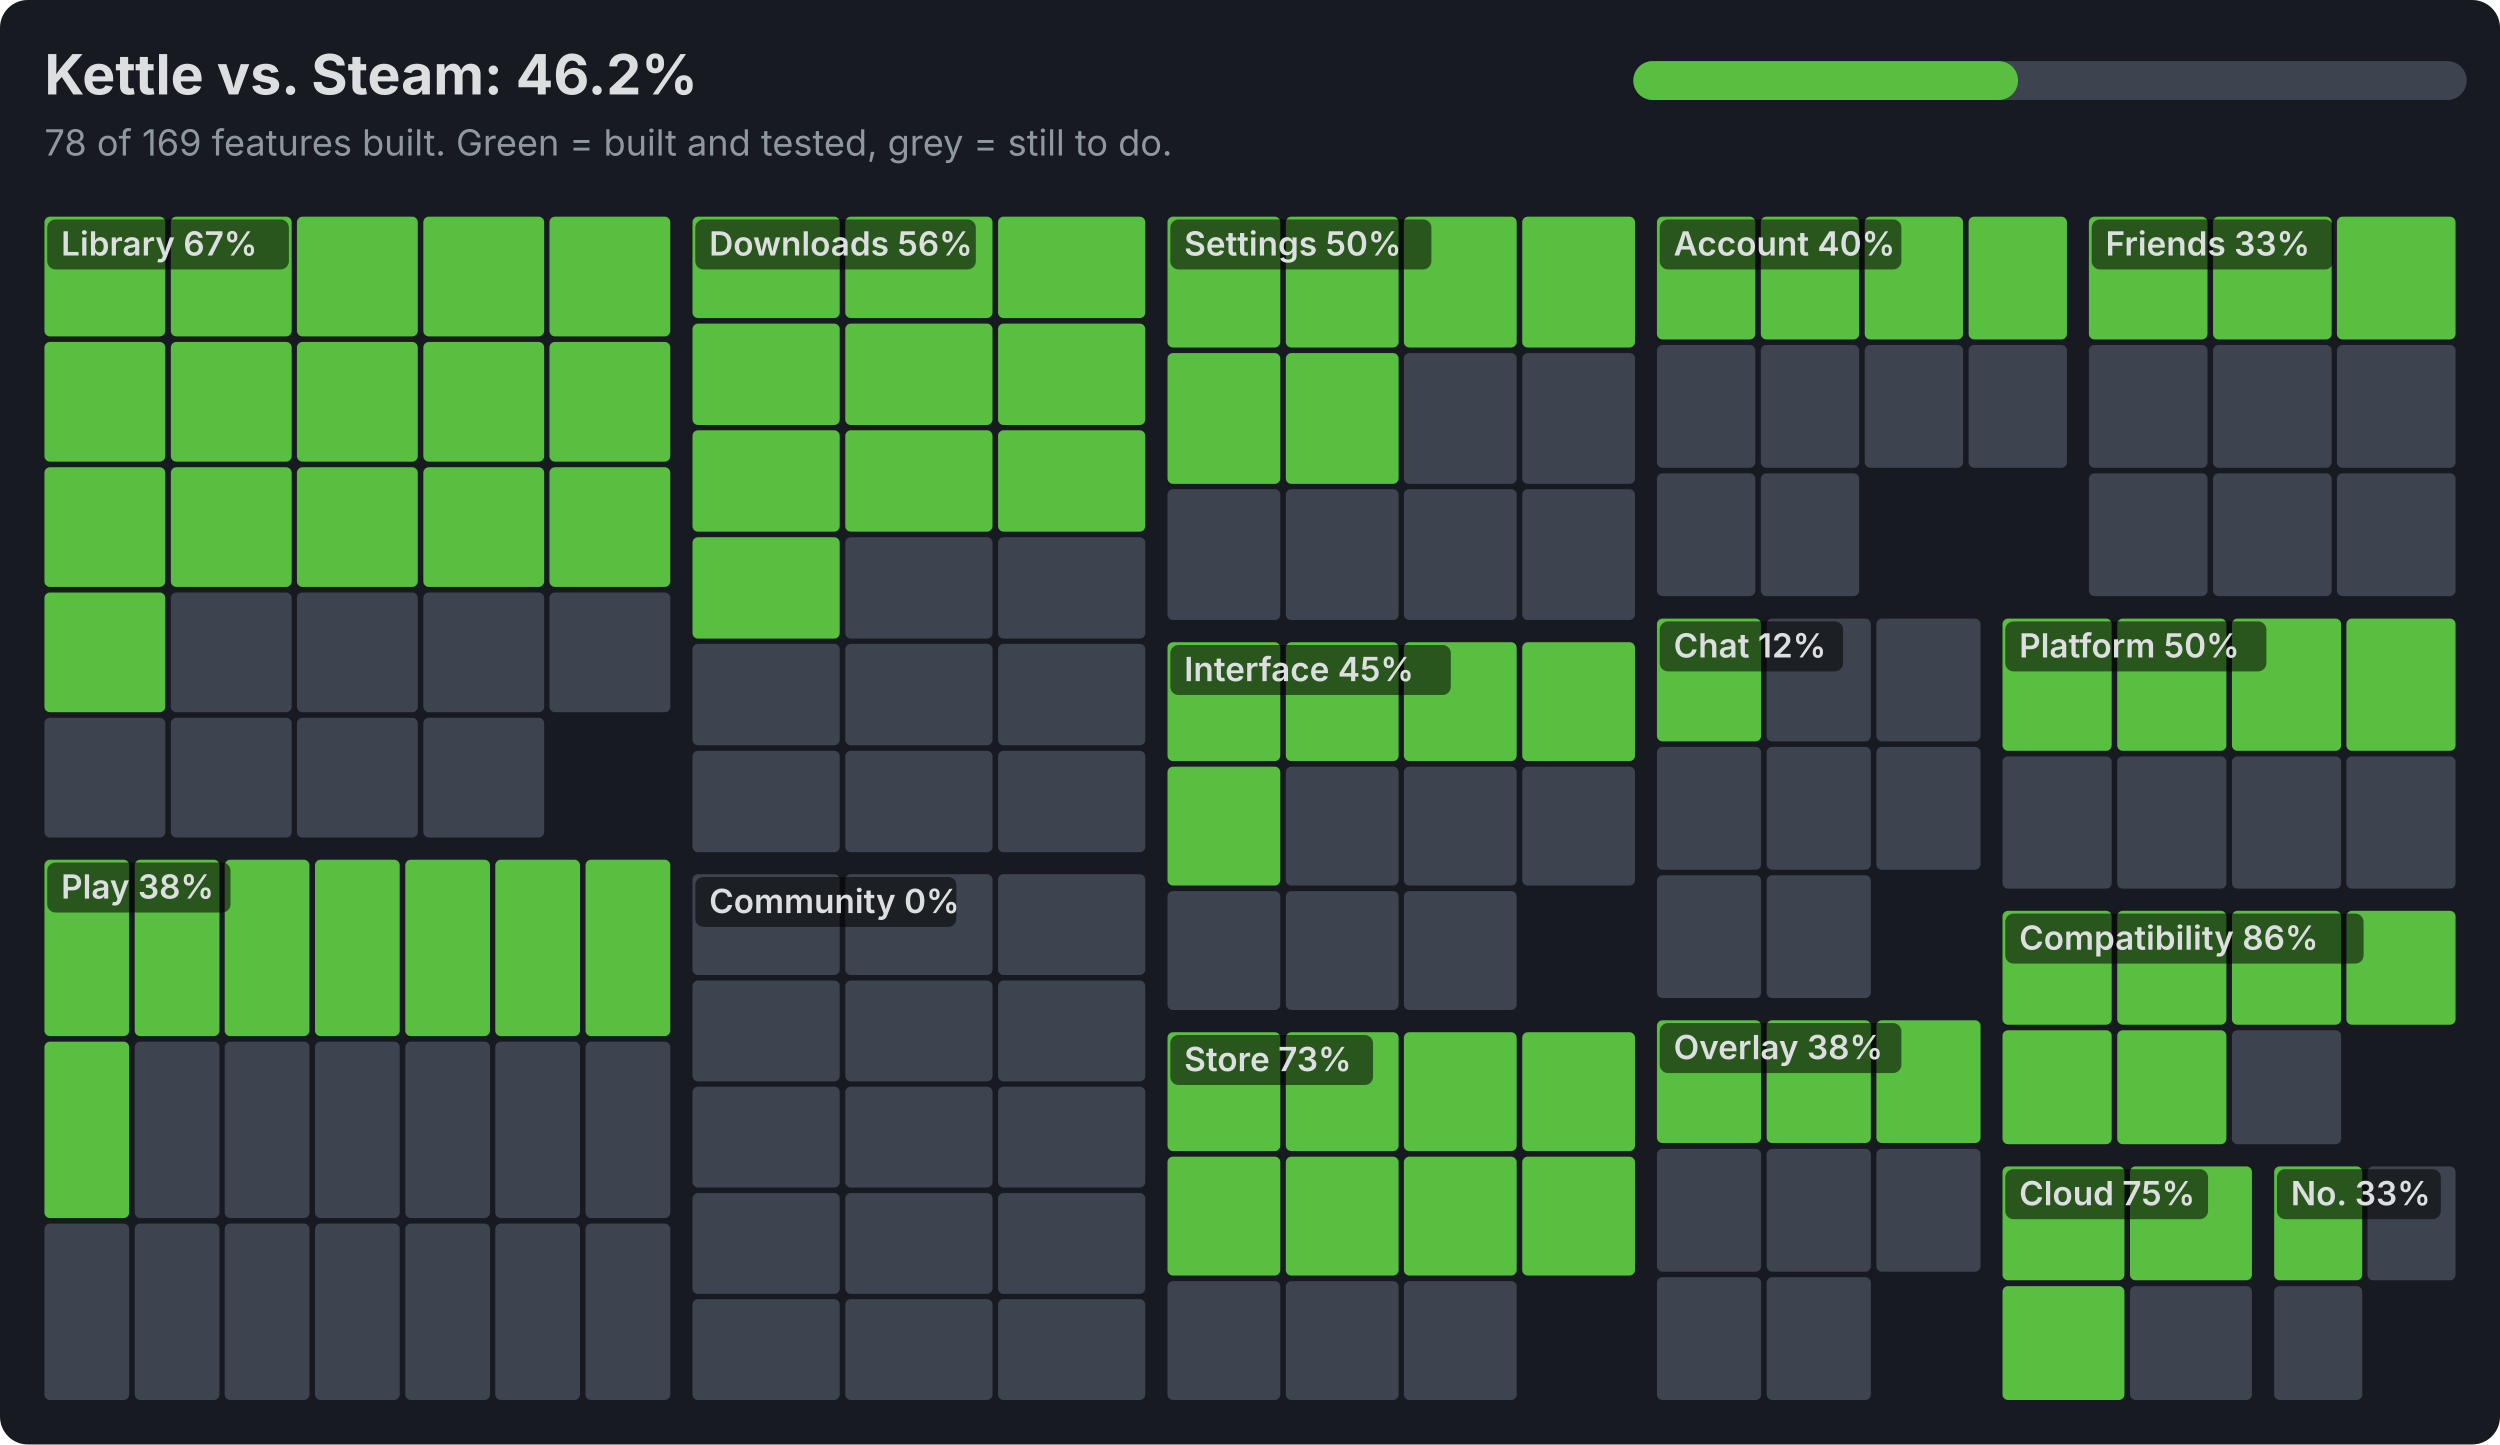
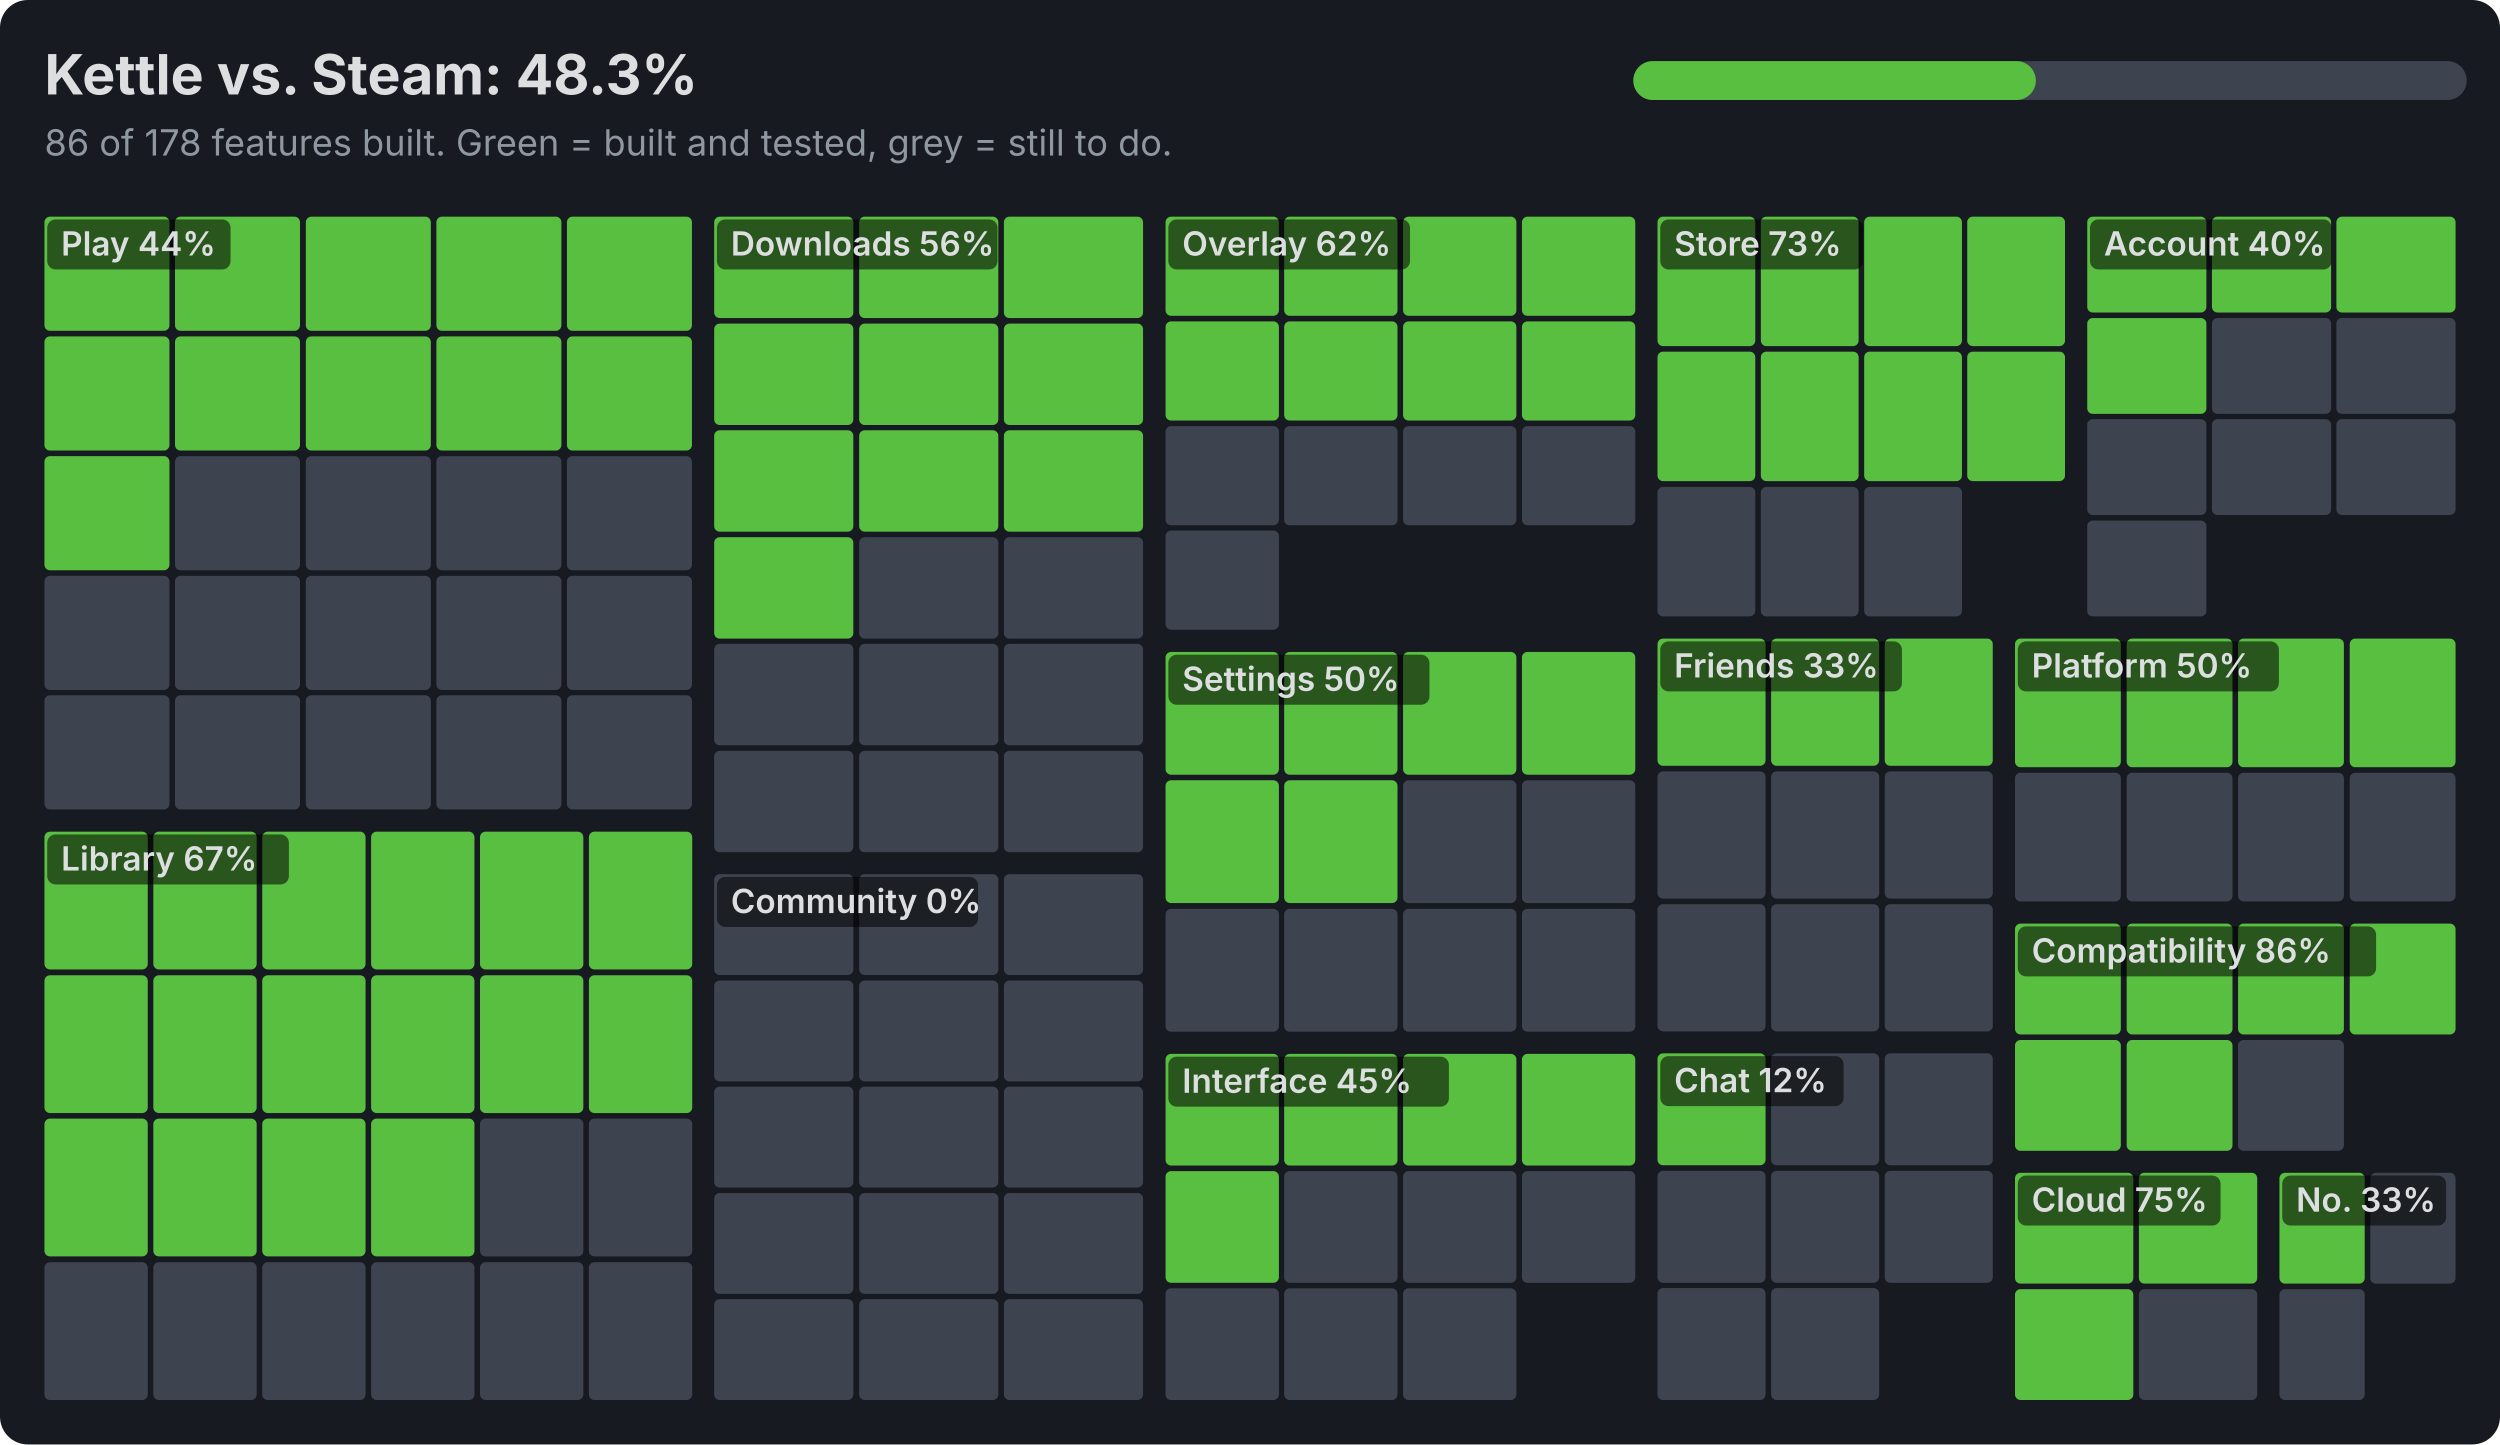
<svg xmlns="http://www.w3.org/2000/svg" width="900" height="520" viewBox="0 0 900 520" font-family="Inter, Segoe UI, sans-serif">
  <rect width="900" height="520" rx="10" fill="#171a21" />
-   <text x="16" y="34" font-size="20" font-weight="700" fill="#dcdedf">Kettle vs. Steam: 46.2%</text>
-   <text x="16" y="56" font-size="13" fill="#8f98a0">78 of 169 features built. Green = built and tested, grey = still to do.</text>
+   <text x="16" y="34" font-size="20" font-weight="700" fill="#dcdedf">Kettle vs. Steam: 48.3%</text>
+   <text x="16" y="56" font-size="13" fill="#8f98a0">86 of 178 features built. Green = built and tested, grey = still to do.</text>
  <rect x="588" y="22" width="300" height="14" rx="7" fill="#3d4450" />
-   <rect x="588" y="22" width="138.5" height="14" rx="7" fill="#59bf40" />
-   <rect x="16.0" y="78.0" width="43.5" height="43.1" rx="2" fill="#59bf40" />
-   <rect x="61.5" y="78.0" width="43.5" height="43.1" rx="2" fill="#59bf40" />
-   <rect x="106.9" y="78.0" width="43.5" height="43.1" rx="2" fill="#59bf40" />
-   <rect x="152.4" y="78.0" width="43.5" height="43.1" rx="2" fill="#59bf40" />
-   <rect x="197.8" y="78.0" width="43.5" height="43.1" rx="2" fill="#59bf40" />
-   <rect x="16.0" y="123.1" width="43.5" height="43.1" rx="2" fill="#59bf40" />
-   <rect x="61.5" y="123.1" width="43.5" height="43.1" rx="2" fill="#59bf40" />
-   <rect x="106.9" y="123.1" width="43.5" height="43.1" rx="2" fill="#59bf40" />
-   <rect x="152.4" y="123.1" width="43.5" height="43.1" rx="2" fill="#59bf40" />
-   <rect x="197.8" y="123.1" width="43.5" height="43.1" rx="2" fill="#59bf40" />
-   <rect x="16.0" y="168.2" width="43.5" height="43.1" rx="2" fill="#59bf40" />
-   <rect x="61.5" y="168.2" width="43.5" height="43.1" rx="2" fill="#59bf40" />
-   <rect x="106.9" y="168.2" width="43.5" height="43.1" rx="2" fill="#59bf40" />
-   <rect x="152.4" y="168.2" width="43.5" height="43.1" rx="2" fill="#59bf40" />
-   <rect x="197.8" y="168.2" width="43.5" height="43.1" rx="2" fill="#59bf40" />
-   <rect x="16.0" y="213.3" width="43.5" height="43.1" rx="2" fill="#59bf40" />
-   <rect x="61.5" y="213.3" width="43.5" height="43.1" rx="2" fill="#3d4450" />
-   <rect x="106.9" y="213.3" width="43.5" height="43.1" rx="2" fill="#3d4450" />
-   <rect x="152.4" y="213.3" width="43.5" height="43.1" rx="2" fill="#3d4450" />
-   <rect x="197.8" y="213.3" width="43.5" height="43.1" rx="2" fill="#3d4450" />
-   <rect x="16.0" y="258.4" width="43.5" height="43.1" rx="2" fill="#3d4450" />
-   <rect x="61.5" y="258.4" width="43.5" height="43.1" rx="2" fill="#3d4450" />
-   <rect x="106.9" y="258.4" width="43.5" height="43.1" rx="2" fill="#3d4450" />
-   <rect x="152.4" y="258.4" width="43.5" height="43.1" rx="2" fill="#3d4450" />
-   <rect x="17.0" y="79.0" width="87" height="18" rx="3" fill="#000" fill-opacity="0.55" />
-   <text x="22.0" y="92.0" font-size="12" font-weight="600" fill="#dcdedf">Library 67%</text>
-   <rect x="16.0" y="309.5" width="30.5" height="63.5" rx="2" fill="#59bf40" />
-   <rect x="48.5" y="309.5" width="30.5" height="63.5" rx="2" fill="#59bf40" />
-   <rect x="80.9" y="309.5" width="30.5" height="63.5" rx="2" fill="#59bf40" />
-   <rect x="113.4" y="309.5" width="30.5" height="63.5" rx="2" fill="#59bf40" />
-   <rect x="145.9" y="309.5" width="30.5" height="63.5" rx="2" fill="#59bf40" />
-   <rect x="178.3" y="309.5" width="30.5" height="63.5" rx="2" fill="#59bf40" />
-   <rect x="210.8" y="309.5" width="30.5" height="63.5" rx="2" fill="#59bf40" />
-   <rect x="16.0" y="375.0" width="30.5" height="63.5" rx="2" fill="#59bf40" />
-   <rect x="48.5" y="375.0" width="30.5" height="63.5" rx="2" fill="#3d4450" />
-   <rect x="80.9" y="375.0" width="30.5" height="63.5" rx="2" fill="#3d4450" />
-   <rect x="113.4" y="375.0" width="30.5" height="63.5" rx="2" fill="#3d4450" />
-   <rect x="145.9" y="375.0" width="30.5" height="63.5" rx="2" fill="#3d4450" />
-   <rect x="178.3" y="375.0" width="30.5" height="63.5" rx="2" fill="#3d4450" />
-   <rect x="210.8" y="375.0" width="30.5" height="63.5" rx="2" fill="#3d4450" />
-   <rect x="16.0" y="440.5" width="30.5" height="63.5" rx="2" fill="#3d4450" />
-   <rect x="48.5" y="440.5" width="30.5" height="63.5" rx="2" fill="#3d4450" />
-   <rect x="80.9" y="440.5" width="30.5" height="63.5" rx="2" fill="#3d4450" />
-   <rect x="113.4" y="440.5" width="30.5" height="63.5" rx="2" fill="#3d4450" />
-   <rect x="145.9" y="440.5" width="30.5" height="63.5" rx="2" fill="#3d4450" />
-   <rect x="178.3" y="440.5" width="30.5" height="63.5" rx="2" fill="#3d4450" />
-   <rect x="210.8" y="440.5" width="30.5" height="63.5" rx="2" fill="#3d4450" />
-   <rect x="17.0" y="310.5" width="66" height="18" rx="3" fill="#000" fill-opacity="0.55" />
-   <text x="22.0" y="323.5" font-size="12" font-weight="600" fill="#dcdedf">Play 38%</text>
-   <rect x="249.3" y="78.0" width="53.0" height="36.5" rx="2" fill="#59bf40" />
-   <rect x="304.3" y="78.0" width="53.0" height="36.5" rx="2" fill="#59bf40" />
-   <rect x="359.3" y="78.0" width="53.0" height="36.5" rx="2" fill="#59bf40" />
-   <rect x="249.3" y="116.5" width="53.0" height="36.5" rx="2" fill="#59bf40" />
-   <rect x="304.3" y="116.5" width="53.0" height="36.5" rx="2" fill="#59bf40" />
-   <rect x="359.3" y="116.5" width="53.0" height="36.5" rx="2" fill="#59bf40" />
-   <rect x="249.3" y="154.9" width="53.0" height="36.5" rx="2" fill="#59bf40" />
-   <rect x="304.3" y="154.9" width="53.0" height="36.5" rx="2" fill="#59bf40" />
-   <rect x="359.3" y="154.9" width="53.0" height="36.5" rx="2" fill="#59bf40" />
-   <rect x="249.3" y="193.4" width="53.0" height="36.5" rx="2" fill="#59bf40" />
-   <rect x="304.3" y="193.4" width="53.0" height="36.5" rx="2" fill="#3d4450" />
-   <rect x="359.3" y="193.4" width="53.0" height="36.5" rx="2" fill="#3d4450" />
-   <rect x="249.3" y="231.8" width="53.0" height="36.5" rx="2" fill="#3d4450" />
-   <rect x="304.3" y="231.8" width="53.0" height="36.5" rx="2" fill="#3d4450" />
-   <rect x="359.3" y="231.8" width="53.0" height="36.5" rx="2" fill="#3d4450" />
-   <rect x="249.3" y="270.3" width="53.0" height="36.5" rx="2" fill="#3d4450" />
-   <rect x="304.3" y="270.3" width="53.0" height="36.5" rx="2" fill="#3d4450" />
-   <rect x="359.3" y="270.3" width="53.0" height="36.5" rx="2" fill="#3d4450" />
-   <rect x="250.3" y="79.0" width="101" height="18" rx="3" fill="#000" fill-opacity="0.55" />
-   <text x="255.3" y="92.0" font-size="12" font-weight="600" fill="#dcdedf">Downloads 56%</text>
-   <rect x="249.3" y="314.7" width="53.0" height="36.3" rx="2" fill="#3d4450" />
-   <rect x="304.3" y="314.7" width="53.0" height="36.3" rx="2" fill="#3d4450" />
-   <rect x="359.3" y="314.7" width="53.0" height="36.3" rx="2" fill="#3d4450" />
-   <rect x="249.3" y="353.0" width="53.0" height="36.3" rx="2" fill="#3d4450" />
-   <rect x="304.3" y="353.0" width="53.0" height="36.3" rx="2" fill="#3d4450" />
-   <rect x="359.3" y="353.0" width="53.0" height="36.3" rx="2" fill="#3d4450" />
-   <rect x="249.3" y="391.2" width="53.0" height="36.3" rx="2" fill="#3d4450" />
-   <rect x="304.3" y="391.2" width="53.0" height="36.3" rx="2" fill="#3d4450" />
-   <rect x="359.3" y="391.2" width="53.0" height="36.3" rx="2" fill="#3d4450" />
-   <rect x="249.3" y="429.5" width="53.0" height="36.3" rx="2" fill="#3d4450" />
-   <rect x="304.3" y="429.5" width="53.0" height="36.3" rx="2" fill="#3d4450" />
-   <rect x="359.3" y="429.5" width="53.0" height="36.3" rx="2" fill="#3d4450" />
-   <rect x="249.3" y="467.7" width="53.0" height="36.3" rx="2" fill="#3d4450" />
-   <rect x="304.3" y="467.7" width="53.0" height="36.3" rx="2" fill="#3d4450" />
-   <rect x="359.3" y="467.7" width="53.0" height="36.3" rx="2" fill="#3d4450" />
-   <rect x="250.3" y="315.7" width="94" height="18" rx="3" fill="#000" fill-opacity="0.55" />
-   <text x="255.3" y="328.7" font-size="12" font-weight="600" fill="#dcdedf">Community 0%</text>
-   <rect x="420.3" y="78.0" width="40.6" height="47.1" rx="2" fill="#59bf40" />
-   <rect x="462.9" y="78.0" width="40.6" height="47.1" rx="2" fill="#59bf40" />
-   <rect x="505.4" y="78.0" width="40.6" height="47.1" rx="2" fill="#59bf40" />
-   <rect x="548.0" y="78.0" width="40.6" height="47.1" rx="2" fill="#59bf40" />
-   <rect x="420.3" y="127.1" width="40.6" height="47.1" rx="2" fill="#59bf40" />
-   <rect x="462.9" y="127.1" width="40.6" height="47.1" rx="2" fill="#59bf40" />
-   <rect x="505.4" y="127.1" width="40.6" height="47.1" rx="2" fill="#3d4450" />
-   <rect x="548.0" y="127.1" width="40.6" height="47.1" rx="2" fill="#3d4450" />
-   <rect x="420.3" y="176.1" width="40.6" height="47.1" rx="2" fill="#3d4450" />
-   <rect x="462.9" y="176.1" width="40.6" height="47.1" rx="2" fill="#3d4450" />
-   <rect x="505.4" y="176.1" width="40.6" height="47.1" rx="2" fill="#3d4450" />
-   <rect x="548.0" y="176.1" width="40.6" height="47.1" rx="2" fill="#3d4450" />
-   <rect x="421.3" y="79.0" width="94" height="18" rx="3" fill="#000" fill-opacity="0.55" />
-   <text x="426.3" y="92.0" font-size="12" font-weight="600" fill="#dcdedf">Settings 50%</text>
-   <rect x="420.3" y="231.2" width="40.6" height="42.8" rx="2" fill="#59bf40" />
-   <rect x="462.9" y="231.2" width="40.6" height="42.8" rx="2" fill="#59bf40" />
-   <rect x="505.4" y="231.2" width="40.6" height="42.8" rx="2" fill="#59bf40" />
-   <rect x="548.0" y="231.2" width="40.6" height="42.8" rx="2" fill="#59bf40" />
-   <rect x="420.3" y="276.0" width="40.6" height="42.8" rx="2" fill="#59bf40" />
-   <rect x="462.9" y="276.0" width="40.6" height="42.8" rx="2" fill="#3d4450" />
-   <rect x="505.4" y="276.0" width="40.6" height="42.8" rx="2" fill="#3d4450" />
-   <rect x="548.0" y="276.0" width="40.6" height="42.8" rx="2" fill="#3d4450" />
-   <rect x="420.3" y="320.8" width="40.6" height="42.8" rx="2" fill="#3d4450" />
-   <rect x="462.9" y="320.8" width="40.6" height="42.8" rx="2" fill="#3d4450" />
-   <rect x="505.4" y="320.8" width="40.6" height="42.8" rx="2" fill="#3d4450" />
-   <rect x="421.3" y="232.2" width="101" height="18" rx="3" fill="#000" fill-opacity="0.55" />
-   <text x="426.3" y="245.2" font-size="12" font-weight="600" fill="#dcdedf">Interface 45%</text>
-   <rect x="420.3" y="371.6" width="40.6" height="42.8" rx="2" fill="#59bf40" />
-   <rect x="462.9" y="371.6" width="40.6" height="42.8" rx="2" fill="#59bf40" />
-   <rect x="505.4" y="371.6" width="40.6" height="42.8" rx="2" fill="#59bf40" />
-   <rect x="548.0" y="371.6" width="40.6" height="42.8" rx="2" fill="#59bf40" />
-   <rect x="420.3" y="416.4" width="40.6" height="42.8" rx="2" fill="#59bf40" />
-   <rect x="462.9" y="416.4" width="40.6" height="42.8" rx="2" fill="#59bf40" />
-   <rect x="505.4" y="416.4" width="40.6" height="42.8" rx="2" fill="#59bf40" />
-   <rect x="548.0" y="416.4" width="40.6" height="42.8" rx="2" fill="#59bf40" />
-   <rect x="420.3" y="461.2" width="40.6" height="42.8" rx="2" fill="#3d4450" />
-   <rect x="462.9" y="461.2" width="40.6" height="42.8" rx="2" fill="#3d4450" />
-   <rect x="505.4" y="461.2" width="40.6" height="42.8" rx="2" fill="#3d4450" />
-   <rect x="421.3" y="372.6" width="73" height="18" rx="3" fill="#000" fill-opacity="0.55" />
-   <text x="426.3" y="385.6" font-size="12" font-weight="600" fill="#dcdedf">Store 73%</text>
-   <rect x="596.5" y="78.0" width="35.4" height="44.2" rx="2" fill="#59bf40" />
-   <rect x="633.9" y="78.0" width="35.4" height="44.2" rx="2" fill="#59bf40" />
-   <rect x="671.3" y="78.0" width="35.4" height="44.2" rx="2" fill="#59bf40" />
-   <rect x="708.7" y="78.0" width="35.4" height="44.2" rx="2" fill="#59bf40" />
-   <rect x="596.5" y="124.2" width="35.4" height="44.2" rx="2" fill="#3d4450" />
-   <rect x="633.9" y="124.2" width="35.4" height="44.2" rx="2" fill="#3d4450" />
-   <rect x="671.3" y="124.2" width="35.4" height="44.2" rx="2" fill="#3d4450" />
-   <rect x="708.7" y="124.2" width="35.4" height="44.2" rx="2" fill="#3d4450" />
-   <rect x="596.5" y="170.4" width="35.4" height="44.2" rx="2" fill="#3d4450" />
-   <rect x="633.9" y="170.4" width="35.4" height="44.2" rx="2" fill="#3d4450" />
-   <rect x="597.5" y="79.0" width="87" height="18" rx="3" fill="#000" fill-opacity="0.55" />
-   <text x="602.5" y="92.0" font-size="12" font-weight="600" fill="#dcdedf">Account 40%</text>
-   <rect x="752.0" y="78.0" width="42.7" height="44.2" rx="2" fill="#59bf40" />
-   <rect x="796.7" y="78.0" width="42.7" height="44.2" rx="2" fill="#59bf40" />
-   <rect x="841.3" y="78.0" width="42.7" height="44.2" rx="2" fill="#59bf40" />
-   <rect x="752.0" y="124.2" width="42.7" height="44.2" rx="2" fill="#3d4450" />
-   <rect x="796.7" y="124.2" width="42.7" height="44.2" rx="2" fill="#3d4450" />
-   <rect x="841.3" y="124.2" width="42.7" height="44.2" rx="2" fill="#3d4450" />
-   <rect x="752.0" y="170.4" width="42.7" height="44.2" rx="2" fill="#3d4450" />
-   <rect x="796.7" y="170.4" width="42.7" height="44.2" rx="2" fill="#3d4450" />
-   <rect x="841.3" y="170.4" width="42.7" height="44.2" rx="2" fill="#3d4450" />
-   <rect x="753.0" y="79.0" width="87" height="18" rx="3" fill="#000" fill-opacity="0.55" />
-   <text x="758.0" y="92.0" font-size="12" font-weight="600" fill="#dcdedf">Friends 33%</text>
-   <rect x="596.5" y="222.7" width="37.5" height="44.2" rx="2" fill="#59bf40" />
-   <rect x="636.0" y="222.7" width="37.5" height="44.2" rx="2" fill="#3d4450" />
-   <rect x="675.5" y="222.7" width="37.5" height="44.2" rx="2" fill="#3d4450" />
-   <rect x="596.5" y="268.9" width="37.5" height="44.2" rx="2" fill="#3d4450" />
-   <rect x="636.0" y="268.9" width="37.5" height="44.2" rx="2" fill="#3d4450" />
-   <rect x="675.5" y="268.9" width="37.5" height="44.2" rx="2" fill="#3d4450" />
-   <rect x="596.5" y="315.1" width="37.5" height="44.2" rx="2" fill="#3d4450" />
-   <rect x="636.0" y="315.1" width="37.5" height="44.2" rx="2" fill="#3d4450" />
-   <rect x="597.5" y="223.7" width="66" height="18" rx="3" fill="#000" fill-opacity="0.55" />
-   <text x="602.5" y="236.7" font-size="12" font-weight="600" fill="#dcdedf">Chat 12%</text>
-   <rect x="596.5" y="367.3" width="37.5" height="44.2" rx="2" fill="#59bf40" />
-   <rect x="636.0" y="367.3" width="37.5" height="44.2" rx="2" fill="#59bf40" />
-   <rect x="675.5" y="367.3" width="37.5" height="44.2" rx="2" fill="#59bf40" />
-   <rect x="596.5" y="413.6" width="37.5" height="44.2" rx="2" fill="#3d4450" />
-   <rect x="636.0" y="413.6" width="37.5" height="44.2" rx="2" fill="#3d4450" />
-   <rect x="675.5" y="413.6" width="37.5" height="44.2" rx="2" fill="#3d4450" />
-   <rect x="596.5" y="459.8" width="37.5" height="44.2" rx="2" fill="#3d4450" />
-   <rect x="636.0" y="459.8" width="37.5" height="44.2" rx="2" fill="#3d4450" />
-   <rect x="597.5" y="368.3" width="87" height="18" rx="3" fill="#000" fill-opacity="0.55" />
-   <text x="602.5" y="381.3" font-size="12" font-weight="600" fill="#dcdedf">Overlay 38%</text>
-   <rect x="720.9" y="222.7" width="39.3" height="47.6" rx="2" fill="#59bf40" />
-   <rect x="762.2" y="222.7" width="39.3" height="47.6" rx="2" fill="#59bf40" />
-   <rect x="803.5" y="222.7" width="39.3" height="47.6" rx="2" fill="#59bf40" />
-   <rect x="844.7" y="222.7" width="39.3" height="47.6" rx="2" fill="#59bf40" />
-   <rect x="720.9" y="272.3" width="39.3" height="47.6" rx="2" fill="#3d4450" />
-   <rect x="762.2" y="272.3" width="39.3" height="47.6" rx="2" fill="#3d4450" />
-   <rect x="803.5" y="272.3" width="39.3" height="47.6" rx="2" fill="#3d4450" />
-   <rect x="844.7" y="272.3" width="39.3" height="47.6" rx="2" fill="#3d4450" />
-   <rect x="721.9" y="223.7" width="94" height="18" rx="3" fill="#000" fill-opacity="0.55" />
-   <text x="726.9" y="236.7" font-size="12" font-weight="600" fill="#dcdedf">Platform 50%</text>
-   <rect x="720.9" y="327.9" width="39.3" height="41.0" rx="2" fill="#59bf40" />
-   <rect x="762.2" y="327.9" width="39.3" height="41.0" rx="2" fill="#59bf40" />
-   <rect x="803.5" y="327.9" width="39.3" height="41.0" rx="2" fill="#59bf40" />
-   <rect x="844.7" y="327.9" width="39.3" height="41.0" rx="2" fill="#59bf40" />
-   <rect x="720.9" y="370.9" width="39.3" height="41.0" rx="2" fill="#59bf40" />
-   <rect x="762.2" y="370.9" width="39.3" height="41.0" rx="2" fill="#59bf40" />
-   <rect x="803.5" y="370.9" width="39.3" height="41.0" rx="2" fill="#3d4450" />
-   <rect x="721.9" y="328.9" width="129" height="18" rx="3" fill="#000" fill-opacity="0.55" />
-   <text x="726.9" y="341.9" font-size="12" font-weight="600" fill="#dcdedf">Compatibility 86%</text>
-   <rect x="720.9" y="419.9" width="43.9" height="41.0" rx="2" fill="#59bf40" />
-   <rect x="766.8" y="419.9" width="43.9" height="41.0" rx="2" fill="#59bf40" />
-   <rect x="720.9" y="463.0" width="43.9" height="41.0" rx="2" fill="#59bf40" />
-   <rect x="766.8" y="463.0" width="43.9" height="41.0" rx="2" fill="#3d4450" />
-   <rect x="721.9" y="420.9" width="73" height="18" rx="3" fill="#000" fill-opacity="0.55" />
-   <text x="726.9" y="433.9" font-size="12" font-weight="600" fill="#dcdedf">Cloud 75%</text>
-   <rect x="818.7" y="419.9" width="31.7" height="41.0" rx="2" fill="#59bf40" />
-   <rect x="852.3" y="419.9" width="31.7" height="41.0" rx="2" fill="#3d4450" />
-   <rect x="818.7" y="463.0" width="31.7" height="41.0" rx="2" fill="#3d4450" />
-   <rect x="819.7" y="420.9" width="59" height="18" rx="3" fill="#000" fill-opacity="0.55" />
-   <text x="824.7" y="433.9" font-size="12" font-weight="600" fill="#dcdedf">No. 33%</text>
+   <rect x="588" y="22" width="144.9" height="14" rx="7" fill="#59bf40" />
+   <rect x="16.0" y="78.0" width="45.0" height="41.1" rx="2" fill="#59bf40" />
+   <rect x="63.0" y="78.0" width="45.0" height="41.1" rx="2" fill="#59bf40" />
+   <rect x="110.1" y="78.0" width="45.0" height="41.1" rx="2" fill="#59bf40" />
+   <rect x="157.1" y="78.0" width="45.0" height="41.1" rx="2" fill="#59bf40" />
+   <rect x="204.1" y="78.0" width="45.0" height="41.1" rx="2" fill="#59bf40" />
+   <rect x="16.0" y="121.1" width="45.0" height="41.1" rx="2" fill="#59bf40" />
+   <rect x="63.0" y="121.1" width="45.0" height="41.1" rx="2" fill="#59bf40" />
+   <rect x="110.1" y="121.1" width="45.0" height="41.1" rx="2" fill="#59bf40" />
+   <rect x="157.1" y="121.1" width="45.0" height="41.1" rx="2" fill="#59bf40" />
+   <rect x="204.1" y="121.1" width="45.0" height="41.1" rx="2" fill="#59bf40" />
+   <rect x="16.0" y="164.2" width="45.0" height="41.1" rx="2" fill="#59bf40" />
+   <rect x="63.0" y="164.2" width="45.0" height="41.1" rx="2" fill="#3d4450" />
+   <rect x="110.1" y="164.2" width="45.0" height="41.1" rx="2" fill="#3d4450" />
+   <rect x="157.1" y="164.2" width="45.0" height="41.1" rx="2" fill="#3d4450" />
+   <rect x="204.1" y="164.2" width="45.0" height="41.1" rx="2" fill="#3d4450" />
+   <rect x="16.0" y="207.3" width="45.0" height="41.1" rx="2" fill="#3d4450" />
+   <rect x="63.0" y="207.3" width="45.0" height="41.1" rx="2" fill="#3d4450" />
+   <rect x="110.1" y="207.3" width="45.0" height="41.1" rx="2" fill="#3d4450" />
+   <rect x="157.1" y="207.3" width="45.0" height="41.1" rx="2" fill="#3d4450" />
+   <rect x="204.1" y="207.3" width="45.0" height="41.1" rx="2" fill="#3d4450" />
+   <rect x="16.0" y="250.3" width="45.0" height="41.1" rx="2" fill="#3d4450" />
+   <rect x="63.0" y="250.3" width="45.0" height="41.1" rx="2" fill="#3d4450" />
+   <rect x="110.1" y="250.3" width="45.0" height="41.1" rx="2" fill="#3d4450" />
+   <rect x="157.1" y="250.3" width="45.0" height="41.1" rx="2" fill="#3d4450" />
+   <rect x="204.1" y="250.3" width="45.0" height="41.1" rx="2" fill="#3d4450" />
+   <rect x="17.0" y="79.0" width="66" height="18" rx="3" fill="#000" fill-opacity="0.55" />
+   <text x="22.0" y="92.0" font-size="12" font-weight="600" fill="#dcdedf">Play 44%</text>
+   <rect x="16.0" y="299.4" width="37.2" height="49.6" rx="2" fill="#59bf40" />
+   <rect x="55.2" y="299.4" width="37.2" height="49.6" rx="2" fill="#59bf40" />
+   <rect x="94.4" y="299.4" width="37.2" height="49.6" rx="2" fill="#59bf40" />
+   <rect x="133.6" y="299.4" width="37.2" height="49.6" rx="2" fill="#59bf40" />
+   <rect x="172.8" y="299.4" width="37.2" height="49.6" rx="2" fill="#59bf40" />
+   <rect x="212.0" y="299.4" width="37.2" height="49.6" rx="2" fill="#59bf40" />
+   <rect x="16.0" y="351.1" width="37.2" height="49.6" rx="2" fill="#59bf40" />
+   <rect x="55.2" y="351.1" width="37.2" height="49.6" rx="2" fill="#59bf40" />
+   <rect x="94.4" y="351.1" width="37.2" height="49.6" rx="2" fill="#59bf40" />
+   <rect x="133.6" y="351.1" width="37.2" height="49.6" rx="2" fill="#59bf40" />
+   <rect x="172.8" y="351.1" width="37.2" height="49.6" rx="2" fill="#59bf40" />
+   <rect x="212.0" y="351.1" width="37.2" height="49.6" rx="2" fill="#59bf40" />
+   <rect x="16.0" y="402.7" width="37.2" height="49.6" rx="2" fill="#59bf40" />
+   <rect x="55.2" y="402.7" width="37.2" height="49.6" rx="2" fill="#59bf40" />
+   <rect x="94.4" y="402.7" width="37.2" height="49.6" rx="2" fill="#59bf40" />
+   <rect x="133.6" y="402.7" width="37.2" height="49.6" rx="2" fill="#59bf40" />
+   <rect x="172.8" y="402.7" width="37.2" height="49.6" rx="2" fill="#3d4450" />
+   <rect x="212.0" y="402.7" width="37.2" height="49.6" rx="2" fill="#3d4450" />
+   <rect x="16.0" y="454.4" width="37.2" height="49.6" rx="2" fill="#3d4450" />
+   <rect x="55.2" y="454.4" width="37.2" height="49.6" rx="2" fill="#3d4450" />
+   <rect x="94.4" y="454.4" width="37.2" height="49.6" rx="2" fill="#3d4450" />
+   <rect x="133.6" y="454.4" width="37.2" height="49.6" rx="2" fill="#3d4450" />
+   <rect x="172.8" y="454.4" width="37.2" height="49.6" rx="2" fill="#3d4450" />
+   <rect x="212.0" y="454.4" width="37.2" height="49.6" rx="2" fill="#3d4450" />
+   <rect x="17.0" y="300.4" width="87" height="18" rx="3" fill="#000" fill-opacity="0.55" />
+   <text x="22.0" y="313.4" font-size="12" font-weight="600" fill="#dcdedf">Library 67%</text>
+   <rect x="257.1" y="78.0" width="50.1" height="36.5" rx="2" fill="#59bf40" />
+   <rect x="309.3" y="78.0" width="50.1" height="36.5" rx="2" fill="#59bf40" />
+   <rect x="361.4" y="78.0" width="50.1" height="36.5" rx="2" fill="#59bf40" />
+   <rect x="257.1" y="116.5" width="50.1" height="36.5" rx="2" fill="#59bf40" />
+   <rect x="309.3" y="116.5" width="50.1" height="36.5" rx="2" fill="#59bf40" />
+   <rect x="361.4" y="116.5" width="50.1" height="36.5" rx="2" fill="#59bf40" />
+   <rect x="257.1" y="154.9" width="50.1" height="36.5" rx="2" fill="#59bf40" />
+   <rect x="309.3" y="154.9" width="50.1" height="36.5" rx="2" fill="#59bf40" />
+   <rect x="361.4" y="154.9" width="50.1" height="36.5" rx="2" fill="#59bf40" />
+   <rect x="257.1" y="193.4" width="50.1" height="36.5" rx="2" fill="#59bf40" />
+   <rect x="309.3" y="193.4" width="50.1" height="36.5" rx="2" fill="#3d4450" />
+   <rect x="361.4" y="193.4" width="50.1" height="36.5" rx="2" fill="#3d4450" />
+   <rect x="257.1" y="231.8" width="50.1" height="36.5" rx="2" fill="#3d4450" />
+   <rect x="309.3" y="231.8" width="50.1" height="36.5" rx="2" fill="#3d4450" />
+   <rect x="361.4" y="231.8" width="50.1" height="36.5" rx="2" fill="#3d4450" />
+   <rect x="257.1" y="270.3" width="50.1" height="36.5" rx="2" fill="#3d4450" />
+   <rect x="309.3" y="270.3" width="50.1" height="36.5" rx="2" fill="#3d4450" />
+   <rect x="361.4" y="270.3" width="50.1" height="36.5" rx="2" fill="#3d4450" />
+   <rect x="258.1" y="79.0" width="101" height="18" rx="3" fill="#000" fill-opacity="0.55" />
+   <text x="263.1" y="92.0" font-size="12" font-weight="600" fill="#dcdedf">Downloads 56%</text>
+   <rect x="257.1" y="314.7" width="50.1" height="36.3" rx="2" fill="#3d4450" />
+   <rect x="309.3" y="314.7" width="50.1" height="36.3" rx="2" fill="#3d4450" />
+   <rect x="361.4" y="314.7" width="50.1" height="36.3" rx="2" fill="#3d4450" />
+   <rect x="257.1" y="353.0" width="50.1" height="36.3" rx="2" fill="#3d4450" />
+   <rect x="309.3" y="353.0" width="50.1" height="36.3" rx="2" fill="#3d4450" />
+   <rect x="361.4" y="353.0" width="50.1" height="36.3" rx="2" fill="#3d4450" />
+   <rect x="257.1" y="391.2" width="50.1" height="36.3" rx="2" fill="#3d4450" />
+   <rect x="309.3" y="391.2" width="50.1" height="36.3" rx="2" fill="#3d4450" />
+   <rect x="361.4" y="391.2" width="50.1" height="36.3" rx="2" fill="#3d4450" />
+   <rect x="257.1" y="429.5" width="50.1" height="36.3" rx="2" fill="#3d4450" />
+   <rect x="309.3" y="429.5" width="50.1" height="36.3" rx="2" fill="#3d4450" />
+   <rect x="361.4" y="429.5" width="50.1" height="36.3" rx="2" fill="#3d4450" />
+   <rect x="257.1" y="467.7" width="50.1" height="36.3" rx="2" fill="#3d4450" />
+   <rect x="309.3" y="467.7" width="50.1" height="36.3" rx="2" fill="#3d4450" />
+   <rect x="361.4" y="467.7" width="50.1" height="36.3" rx="2" fill="#3d4450" />
+   <rect x="258.1" y="315.7" width="94" height="18" rx="3" fill="#000" fill-opacity="0.55" />
+   <text x="263.1" y="328.7" font-size="12" font-weight="600" fill="#dcdedf">Community 0%</text>
+   <rect x="419.6" y="78.0" width="40.8" height="35.7" rx="2" fill="#59bf40" />
+   <rect x="462.3" y="78.0" width="40.8" height="35.7" rx="2" fill="#59bf40" />
+   <rect x="505.1" y="78.0" width="40.8" height="35.7" rx="2" fill="#59bf40" />
+   <rect x="547.9" y="78.0" width="40.8" height="35.7" rx="2" fill="#59bf40" />
+   <rect x="419.6" y="115.7" width="40.8" height="35.7" rx="2" fill="#59bf40" />
+   <rect x="462.3" y="115.7" width="40.8" height="35.7" rx="2" fill="#59bf40" />
+   <rect x="505.1" y="115.7" width="40.8" height="35.7" rx="2" fill="#59bf40" />
+   <rect x="547.9" y="115.7" width="40.8" height="35.7" rx="2" fill="#59bf40" />
+   <rect x="419.6" y="153.4" width="40.8" height="35.7" rx="2" fill="#3d4450" />
+   <rect x="462.3" y="153.4" width="40.8" height="35.7" rx="2" fill="#3d4450" />
+   <rect x="505.1" y="153.4" width="40.8" height="35.7" rx="2" fill="#3d4450" />
+   <rect x="547.9" y="153.4" width="40.8" height="35.7" rx="2" fill="#3d4450" />
+   <rect x="419.6" y="191.0" width="40.8" height="35.7" rx="2" fill="#3d4450" />
+   <rect x="420.6" y="79.0" width="87" height="18" rx="3" fill="#000" fill-opacity="0.55" />
+   <text x="425.6" y="92.0" font-size="12" font-weight="600" fill="#dcdedf">Overlay 62%</text>
+   <rect x="419.6" y="234.7" width="40.8" height="44.2" rx="2" fill="#59bf40" />
+   <rect x="462.3" y="234.7" width="40.8" height="44.2" rx="2" fill="#59bf40" />
+   <rect x="505.1" y="234.7" width="40.8" height="44.2" rx="2" fill="#59bf40" />
+   <rect x="547.9" y="234.7" width="40.8" height="44.2" rx="2" fill="#59bf40" />
+   <rect x="419.6" y="280.9" width="40.8" height="44.2" rx="2" fill="#59bf40" />
+   <rect x="462.3" y="280.9" width="40.8" height="44.2" rx="2" fill="#59bf40" />
+   <rect x="505.1" y="280.9" width="40.8" height="44.2" rx="2" fill="#3d4450" />
+   <rect x="547.9" y="280.9" width="40.8" height="44.2" rx="2" fill="#3d4450" />
+   <rect x="419.6" y="327.2" width="40.8" height="44.2" rx="2" fill="#3d4450" />
+   <rect x="462.3" y="327.2" width="40.8" height="44.2" rx="2" fill="#3d4450" />
+   <rect x="505.1" y="327.2" width="40.8" height="44.2" rx="2" fill="#3d4450" />
+   <rect x="547.9" y="327.2" width="40.8" height="44.2" rx="2" fill="#3d4450" />
+   <rect x="420.6" y="235.7" width="94" height="18" rx="3" fill="#000" fill-opacity="0.55" />
+   <text x="425.6" y="248.7" font-size="12" font-weight="600" fill="#dcdedf">Settings 50%</text>
+   <rect x="419.6" y="379.4" width="40.8" height="40.2" rx="2" fill="#59bf40" />
+   <rect x="462.3" y="379.4" width="40.8" height="40.2" rx="2" fill="#59bf40" />
+   <rect x="505.1" y="379.4" width="40.8" height="40.2" rx="2" fill="#59bf40" />
+   <rect x="547.9" y="379.4" width="40.8" height="40.2" rx="2" fill="#59bf40" />
+   <rect x="419.6" y="421.6" width="40.8" height="40.2" rx="2" fill="#59bf40" />
+   <rect x="462.3" y="421.6" width="40.8" height="40.2" rx="2" fill="#3d4450" />
+   <rect x="505.1" y="421.6" width="40.8" height="40.2" rx="2" fill="#3d4450" />
+   <rect x="547.9" y="421.6" width="40.8" height="40.2" rx="2" fill="#3d4450" />
+   <rect x="419.6" y="463.8" width="40.8" height="40.2" rx="2" fill="#3d4450" />
+   <rect x="462.3" y="463.8" width="40.8" height="40.2" rx="2" fill="#3d4450" />
+   <rect x="505.1" y="463.8" width="40.8" height="40.2" rx="2" fill="#3d4450" />
+   <rect x="420.6" y="380.4" width="101" height="18" rx="3" fill="#000" fill-opacity="0.55" />
+   <text x="425.6" y="393.4" font-size="12" font-weight="600" fill="#dcdedf">Interface 45%</text>
+   <rect x="596.7" y="78.0" width="35.2" height="46.6" rx="2" fill="#59bf40" />
+   <rect x="633.9" y="78.0" width="35.2" height="46.6" rx="2" fill="#59bf40" />
+   <rect x="671.1" y="78.0" width="35.2" height="46.6" rx="2" fill="#59bf40" />
+   <rect x="708.2" y="78.0" width="35.2" height="46.6" rx="2" fill="#59bf40" />
+   <rect x="596.7" y="126.6" width="35.2" height="46.6" rx="2" fill="#59bf40" />
+   <rect x="633.9" y="126.6" width="35.2" height="46.6" rx="2" fill="#59bf40" />
+   <rect x="671.1" y="126.6" width="35.2" height="46.6" rx="2" fill="#59bf40" />
+   <rect x="708.2" y="126.6" width="35.2" height="46.6" rx="2" fill="#59bf40" />
+   <rect x="596.7" y="175.3" width="35.2" height="46.6" rx="2" fill="#3d4450" />
+   <rect x="633.9" y="175.3" width="35.2" height="46.6" rx="2" fill="#3d4450" />
+   <rect x="671.1" y="175.3" width="35.2" height="46.6" rx="2" fill="#3d4450" />
+   <rect x="597.7" y="79.0" width="73" height="18" rx="3" fill="#000" fill-opacity="0.55" />
+   <text x="602.7" y="92.0" font-size="12" font-weight="600" fill="#dcdedf">Store 73%</text>
+   <rect x="751.4" y="78.0" width="42.9" height="34.5" rx="2" fill="#59bf40" />
+   <rect x="796.3" y="78.0" width="42.9" height="34.5" rx="2" fill="#59bf40" />
+   <rect x="841.1" y="78.0" width="42.9" height="34.5" rx="2" fill="#59bf40" />
+   <rect x="751.4" y="114.5" width="42.9" height="34.5" rx="2" fill="#59bf40" />
+   <rect x="796.3" y="114.5" width="42.9" height="34.5" rx="2" fill="#3d4450" />
+   <rect x="841.1" y="114.5" width="42.9" height="34.5" rx="2" fill="#3d4450" />
+   <rect x="751.4" y="150.9" width="42.9" height="34.5" rx="2" fill="#3d4450" />
+   <rect x="796.3" y="150.9" width="42.9" height="34.5" rx="2" fill="#3d4450" />
+   <rect x="841.1" y="150.9" width="42.9" height="34.5" rx="2" fill="#3d4450" />
+   <rect x="751.4" y="187.4" width="42.9" height="34.5" rx="2" fill="#3d4450" />
+   <rect x="752.4" y="79.0" width="87" height="18" rx="3" fill="#000" fill-opacity="0.55" />
+   <text x="757.4" y="92.0" font-size="12" font-weight="600" fill="#dcdedf">Account 40%</text>
+   <rect x="596.7" y="229.9" width="38.9" height="45.8" rx="2" fill="#59bf40" />
+   <rect x="637.6" y="229.9" width="38.9" height="45.8" rx="2" fill="#59bf40" />
+   <rect x="678.5" y="229.9" width="38.9" height="45.8" rx="2" fill="#59bf40" />
+   <rect x="596.7" y="277.7" width="38.9" height="45.8" rx="2" fill="#3d4450" />
+   <rect x="637.6" y="277.7" width="38.9" height="45.8" rx="2" fill="#3d4450" />
+   <rect x="678.5" y="277.7" width="38.9" height="45.8" rx="2" fill="#3d4450" />
+   <rect x="596.7" y="325.5" width="38.9" height="45.8" rx="2" fill="#3d4450" />
+   <rect x="637.6" y="325.5" width="38.9" height="45.8" rx="2" fill="#3d4450" />
+   <rect x="678.5" y="325.5" width="38.9" height="45.8" rx="2" fill="#3d4450" />
+   <rect x="597.7" y="230.9" width="87" height="18" rx="3" fill="#000" fill-opacity="0.55" />
+   <text x="602.7" y="243.9" font-size="12" font-weight="600" fill="#dcdedf">Friends 33%</text>
+   <rect x="596.7" y="379.2" width="38.9" height="40.3" rx="2" fill="#59bf40" />
+   <rect x="637.6" y="379.2" width="38.9" height="40.3" rx="2" fill="#3d4450" />
+   <rect x="678.5" y="379.2" width="38.9" height="40.3" rx="2" fill="#3d4450" />
+   <rect x="596.7" y="421.5" width="38.9" height="40.3" rx="2" fill="#3d4450" />
+   <rect x="637.6" y="421.5" width="38.9" height="40.3" rx="2" fill="#3d4450" />
+   <rect x="678.5" y="421.5" width="38.9" height="40.3" rx="2" fill="#3d4450" />
+   <rect x="596.7" y="463.7" width="38.9" height="40.3" rx="2" fill="#3d4450" />
+   <rect x="637.6" y="463.7" width="38.9" height="40.3" rx="2" fill="#3d4450" />
+   <rect x="597.7" y="380.2" width="66" height="18" rx="3" fill="#000" fill-opacity="0.55" />
+   <text x="602.7" y="393.2" font-size="12" font-weight="600" fill="#dcdedf">Chat 12%</text>
+   <rect x="725.4" y="229.9" width="38.1" height="46.3" rx="2" fill="#59bf40" />
+   <rect x="765.6" y="229.9" width="38.1" height="46.3" rx="2" fill="#59bf40" />
+   <rect x="805.7" y="229.9" width="38.1" height="46.3" rx="2" fill="#59bf40" />
+   <rect x="845.9" y="229.9" width="38.1" height="46.3" rx="2" fill="#59bf40" />
+   <rect x="725.4" y="278.2" width="38.1" height="46.3" rx="2" fill="#3d4450" />
+   <rect x="765.6" y="278.2" width="38.1" height="46.3" rx="2" fill="#3d4450" />
+   <rect x="805.7" y="278.2" width="38.1" height="46.3" rx="2" fill="#3d4450" />
+   <rect x="845.9" y="278.2" width="38.1" height="46.3" rx="2" fill="#3d4450" />
+   <rect x="726.4" y="230.9" width="94" height="18" rx="3" fill="#000" fill-opacity="0.55" />
+   <text x="731.4" y="243.9" font-size="12" font-weight="600" fill="#dcdedf">Platform 50%</text>
+   <rect x="725.4" y="332.5" width="38.1" height="39.9" rx="2" fill="#59bf40" />
+   <rect x="765.6" y="332.5" width="38.1" height="39.9" rx="2" fill="#59bf40" />
+   <rect x="805.7" y="332.5" width="38.1" height="39.9" rx="2" fill="#59bf40" />
+   <rect x="845.9" y="332.5" width="38.1" height="39.9" rx="2" fill="#59bf40" />
+   <rect x="725.4" y="374.4" width="38.1" height="39.9" rx="2" fill="#59bf40" />
+   <rect x="765.6" y="374.4" width="38.1" height="39.9" rx="2" fill="#59bf40" />
+   <rect x="805.7" y="374.4" width="38.1" height="39.9" rx="2" fill="#3d4450" />
+   <rect x="726.4" y="333.5" width="129" height="18" rx="3" fill="#000" fill-opacity="0.55" />
+   <text x="731.4" y="346.5" font-size="12" font-weight="600" fill="#dcdedf">Compatibility 86%</text>
+   <rect x="725.4" y="422.2" width="42.6" height="39.9" rx="2" fill="#59bf40" />
+   <rect x="770.0" y="422.2" width="42.6" height="39.9" rx="2" fill="#59bf40" />
+   <rect x="725.4" y="464.1" width="42.6" height="39.9" rx="2" fill="#59bf40" />
+   <rect x="770.0" y="464.1" width="42.6" height="39.9" rx="2" fill="#3d4450" />
+   <rect x="726.4" y="423.2" width="73" height="18" rx="3" fill="#000" fill-opacity="0.55" />
+   <text x="731.4" y="436.2" font-size="12" font-weight="600" fill="#dcdedf">Cloud 75%</text>
+   <rect x="820.6" y="422.2" width="30.7" height="39.9" rx="2" fill="#59bf40" />
+   <rect x="853.3" y="422.2" width="30.7" height="39.9" rx="2" fill="#3d4450" />
+   <rect x="820.6" y="464.1" width="30.7" height="39.9" rx="2" fill="#3d4450" />
+   <rect x="821.6" y="423.2" width="59" height="18" rx="3" fill="#000" fill-opacity="0.55" />
+   <text x="826.6" y="436.2" font-size="12" font-weight="600" fill="#dcdedf">No. 33%</text>
</svg>
